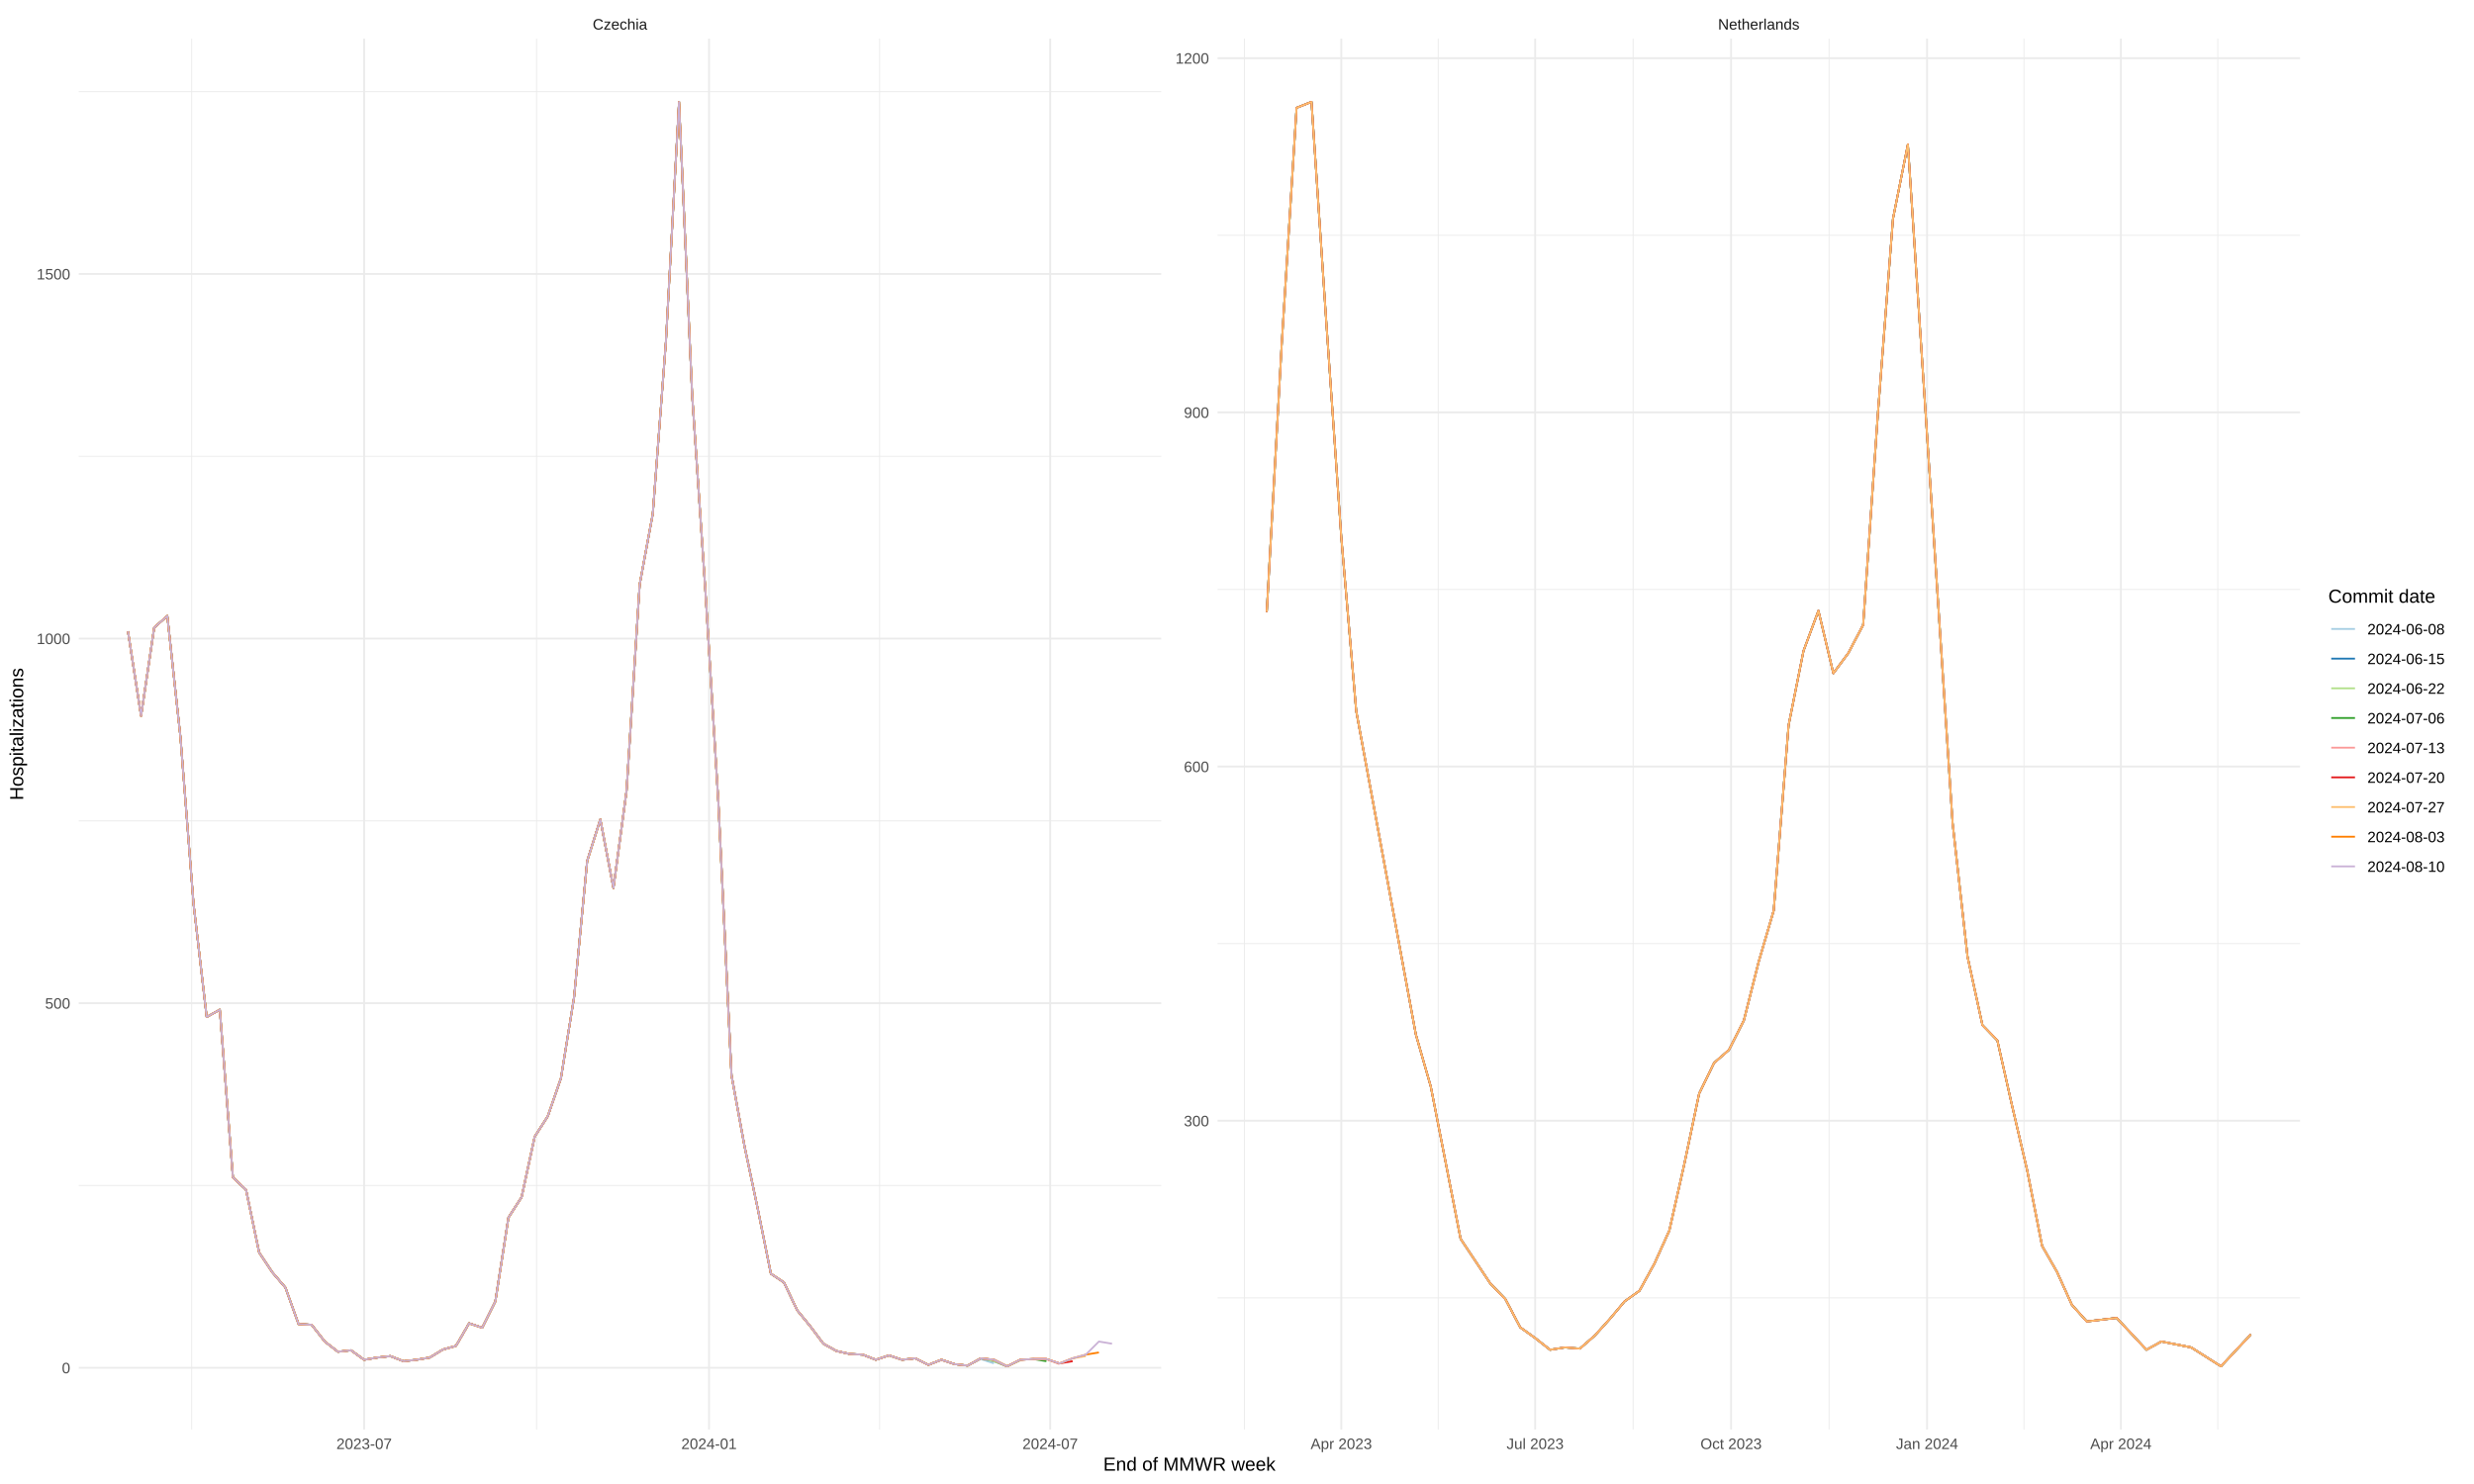
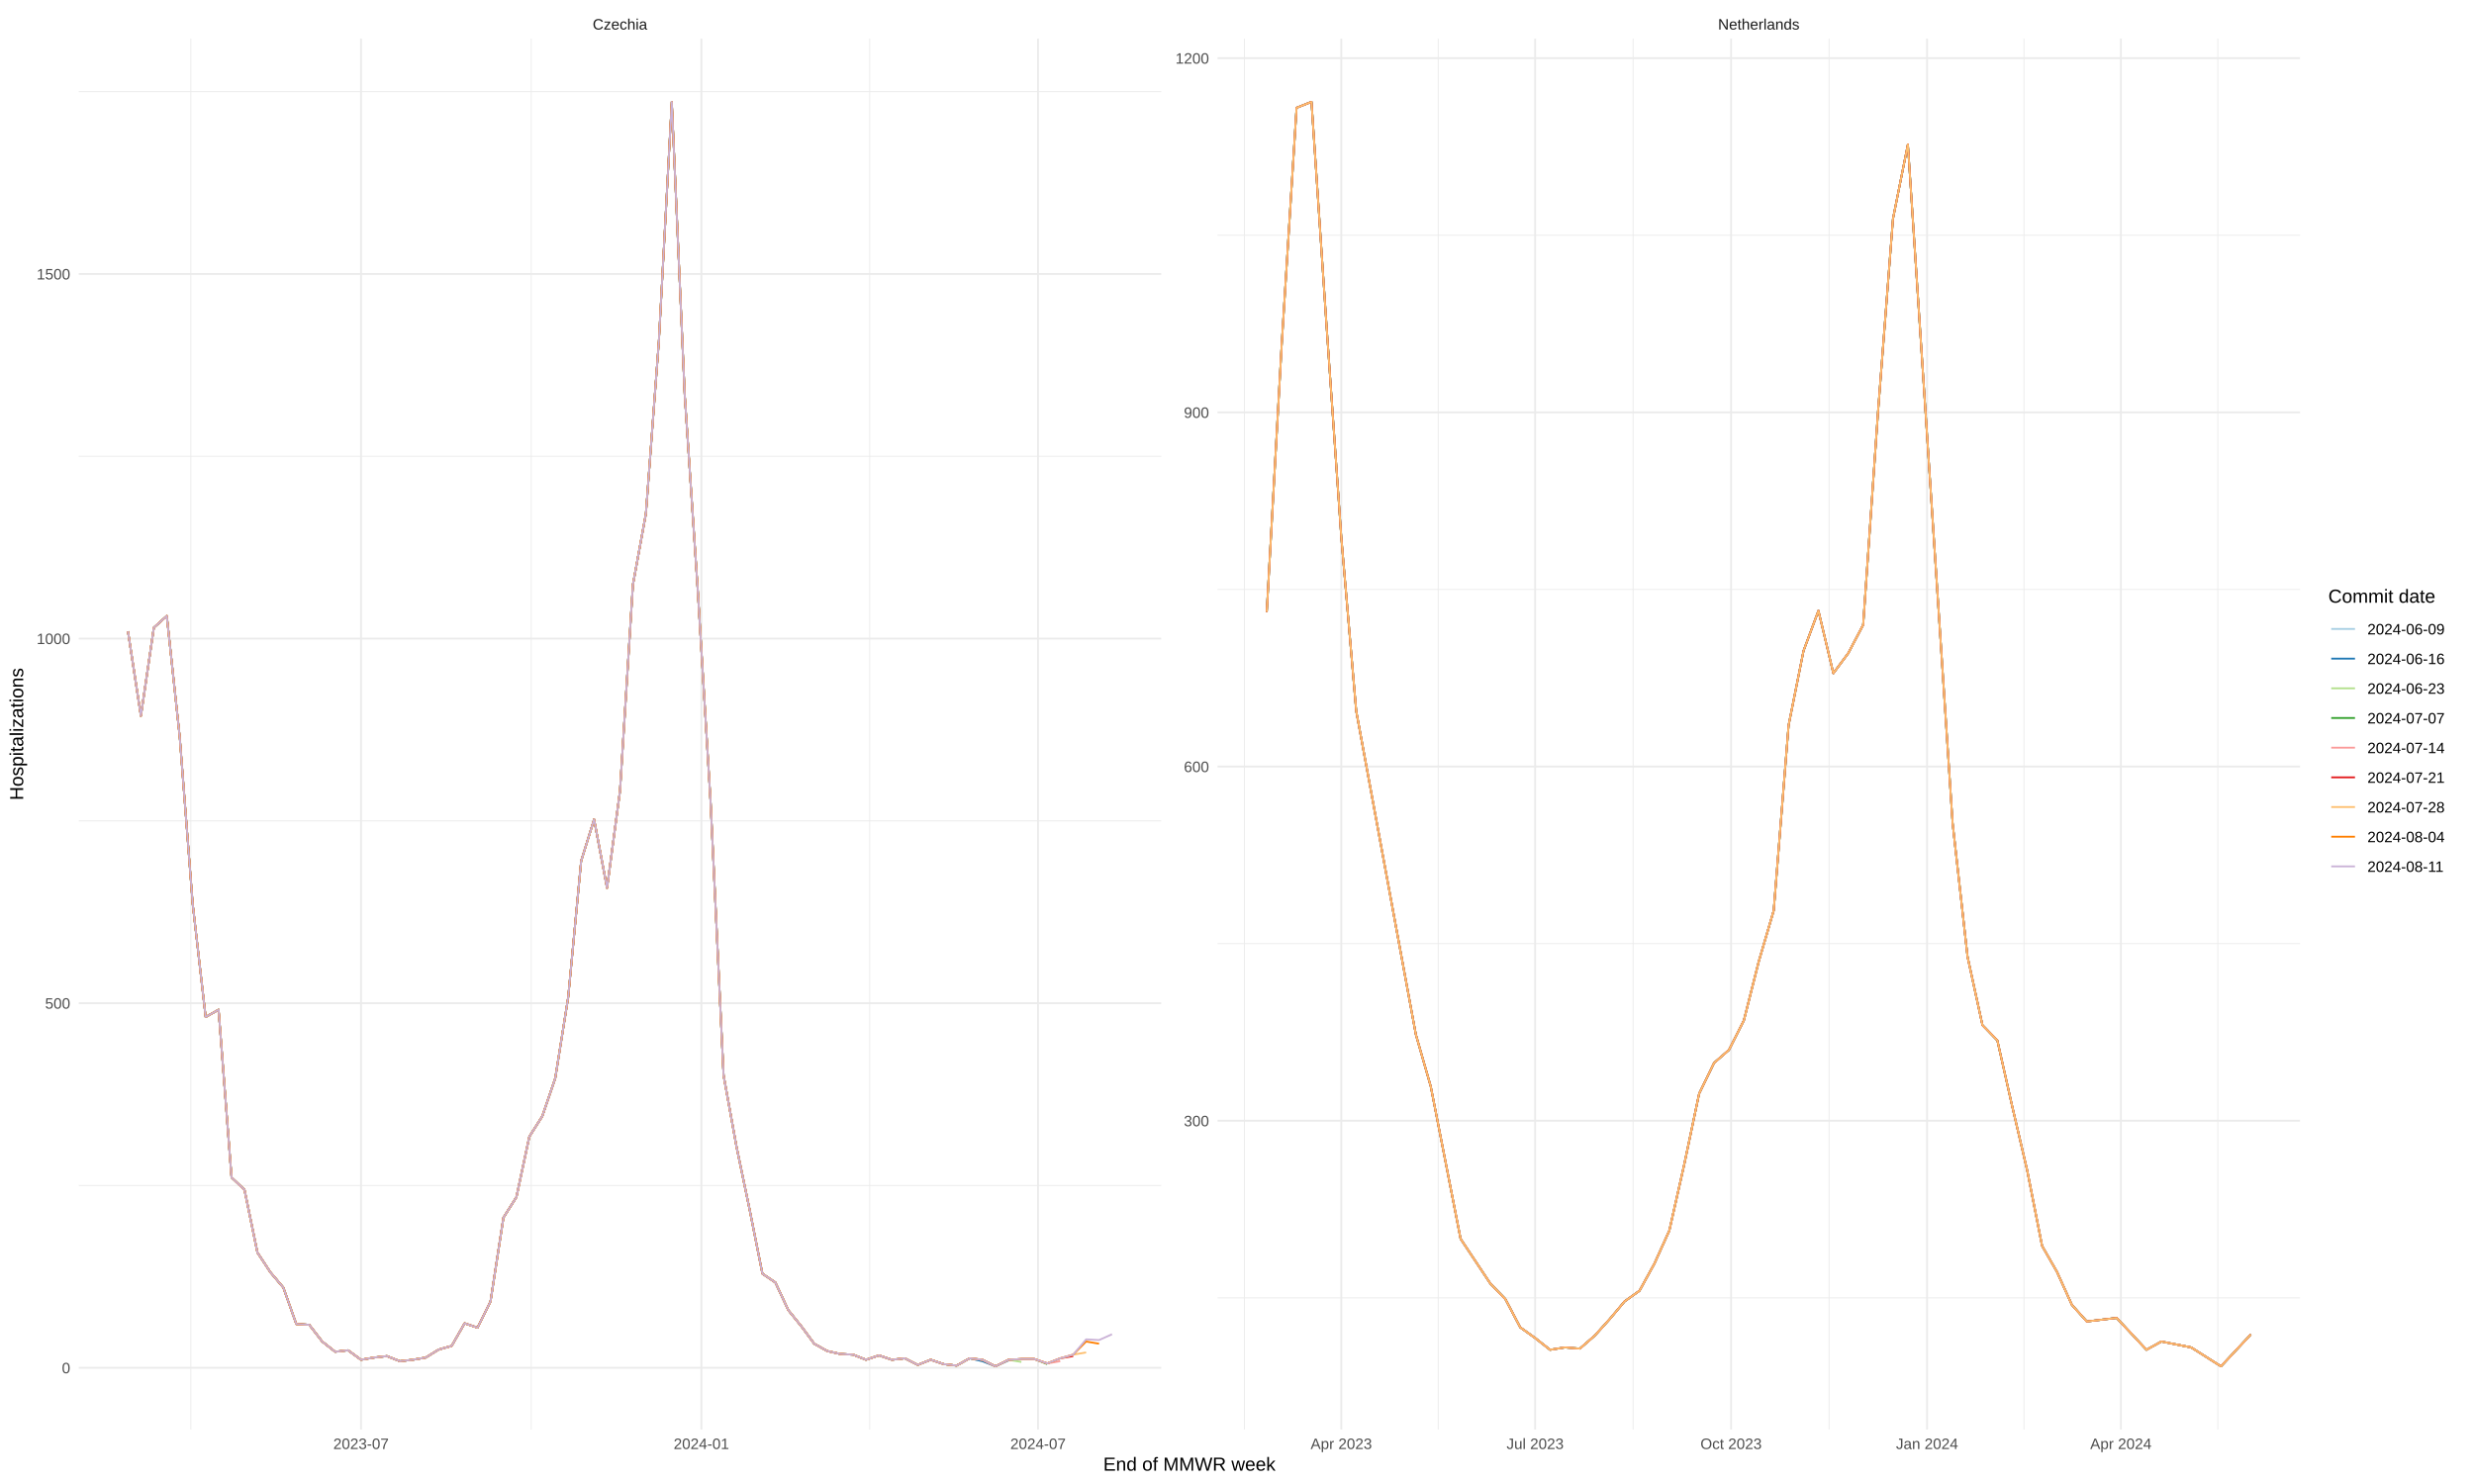
<svg xmlns="http://www.w3.org/2000/svg" class="svglite" width="1440.00pt" height="864.00pt" viewBox="0 0 1440.00 864.00">
  <defs>
    <style type="text/css">
    .svglite line, .svglite polyline, .svglite polygon, .svglite path, .svglite rect, .svglite circle {
      fill: none;
      stroke: #000000;
      stroke-linecap: round;
      stroke-linejoin: round;
      stroke-miterlimit: 10.00;
    }
    .svglite text {
      white-space: pre;
    }
  </style>
  </defs>
  <rect width="100%" height="100%" style="stroke: none; fill: none;" />
  <defs>
    <clipPath id="cpMC4wMHwxNDQwLjAwfDAuMDB8ODY0LjAw">
      <rect x="0.00" y="0.00" width="1440.00" height="864.00" />
    </clipPath>
  </defs>
  <g clip-path="url(#cpMC4wMHwxNDQwLjAwfDAuMDB8ODY0LjAw)">
</g>
  <defs>
    <clipPath id="cpNDUuODR8Njc1Ljg5fDIyLjQ5fDgzMi4yOQ==">
      <rect x="45.84" y="22.49" width="630.06" height="809.80" />
    </clipPath>
  </defs>
  <g clip-path="url(#cpNDUuODR8Njc1Ljg5fDIyLjQ5fDgzMi4yOQ==)">
    <polyline points="45.84,690.19 675.89,690.19 " style="stroke-width: 0.53; stroke: #EBEBEB; stroke-linecap: butt;" />
    <polyline points="45.84,477.92 675.89,477.92 " style="stroke-width: 0.53; stroke: #EBEBEB; stroke-linecap: butt;" />
    <polyline points="45.84,265.64 675.89,265.64 " style="stroke-width: 0.53; stroke: #EBEBEB; stroke-linecap: butt;" />
    <polyline points="45.84,53.36 675.89,53.36 " style="stroke-width: 0.53; stroke: #EBEBEB; stroke-linecap: butt;" />
-     <polyline points="111.57,832.29 111.57,22.49 " style="stroke-width: 0.53; stroke: #EBEBEB; stroke-linecap: butt;" />
-     <polyline points="312.32,832.29 312.32,22.49 " style="stroke-width: 0.53; stroke: #EBEBEB; stroke-linecap: butt;" />
-     <polyline points="511.97,832.29 511.97,22.49 " style="stroke-width: 0.53; stroke: #EBEBEB; stroke-linecap: butt;" />
+     <polyline points="111.08,832.29 111.08,22.49 " style="stroke-width: 0.53; stroke: #EBEBEB; stroke-linecap: butt;" />
+     <polyline points="309.19,832.29 309.19,22.49 " style="stroke-width: 0.53; stroke: #EBEBEB; stroke-linecap: butt;" />
+     <polyline points="506.21,832.29 506.21,22.49 " style="stroke-width: 0.53; stroke: #EBEBEB; stroke-linecap: butt;" />
    <polyline points="45.84,796.33 675.89,796.33 " style="stroke-width: 1.07; stroke: #EBEBEB; stroke-linecap: butt;" />
    <polyline points="45.84,584.06 675.89,584.06 " style="stroke-width: 1.07; stroke: #EBEBEB; stroke-linecap: butt;" />
    <polyline points="45.84,371.78 675.89,371.78 " style="stroke-width: 1.07; stroke: #EBEBEB; stroke-linecap: butt;" />
    <polyline points="45.84,159.50 675.89,159.50 " style="stroke-width: 1.07; stroke: #EBEBEB; stroke-linecap: butt;" />
-     <polyline points="211.94,832.29 211.94,22.49 " style="stroke-width: 1.07; stroke: #EBEBEB; stroke-linecap: butt;" />
-     <polyline points="412.69,832.29 412.69,22.49 " style="stroke-width: 1.07; stroke: #EBEBEB; stroke-linecap: butt;" />
-     <polyline points="611.25,832.29 611.25,22.49 " style="stroke-width: 1.07; stroke: #EBEBEB; stroke-linecap: butt;" />
-     <polyline points="74.48,367.53 82.11,416.78 89.75,365.41 97.39,358.61 105.03,429.09 112.66,526.32 120.30,592.12 127.94,587.88 135.57,685.52 143.21,692.74 150.85,729.25 158.48,740.72 166.12,749.63 173.76,770.86 181.40,771.29 189.03,781.05 196.67,786.99 204.31,786.15 211.94,791.66 219.58,790.39 227.22,789.54 234.86,792.51 242.49,791.66 250.13,790.39 257.77,785.72 265.40,783.60 273.04,770.44 280.68,772.98 288.31,757.70 295.95,708.88 303.59,696.99 311.23,661.75 318.86,649.86 326.50,627.78 334.14,580.66 341.77,501.27 349.41,477.07 357.05,516.97 364.68,460.51 372.32,340.36 379.96,299.18 387.60,198.98 395.23,59.30 402.87,229.97 410.51,342.91 418.14,467.30 425.78,626.09 433.42,667.69 441.06,703.78 448.69,741.57 456.33,746.66 463.97,762.79 471.60,772.13 479.24,782.32 486.88,786.57 494.51,788.27 502.15,788.69 509.79,791.66 517.43,789.12 525.06,791.66 532.70,790.82 540.34,794.64 547.97,791.66 555.61,794.21 563.25,795.06 570.88,791.24 578.52,793.79 " style="stroke-width: 1.07; stroke: #A6CEE3; stroke-linecap: butt;" />
-     <polyline points="74.48,367.53 82.11,416.78 89.75,365.41 97.39,358.61 105.03,429.09 112.66,526.32 120.30,592.12 127.94,587.88 135.57,685.52 143.21,692.74 150.85,729.25 158.48,740.72 166.12,749.63 173.76,770.86 181.40,771.29 189.03,781.05 196.67,786.99 204.31,786.15 211.94,791.66 219.58,790.39 227.22,789.54 234.86,792.51 242.49,791.66 250.13,790.39 257.77,785.72 265.40,783.60 273.04,770.44 280.68,772.98 288.31,757.70 295.95,708.88 303.59,696.99 311.23,661.75 318.86,649.86 326.50,627.78 334.14,580.66 341.77,501.27 349.41,477.07 357.05,516.97 364.68,460.51 372.32,340.36 379.96,299.18 387.60,198.98 395.23,59.30 402.87,229.97 410.51,342.91 418.14,467.30 425.78,626.09 433.42,667.69 441.06,703.78 448.69,741.57 456.33,746.66 463.97,762.79 471.60,772.13 479.24,782.32 486.88,786.57 494.51,788.27 502.15,788.69 509.79,791.66 517.43,789.12 525.06,791.66 532.70,790.82 540.34,794.64 547.97,791.66 555.61,794.21 563.25,795.06 570.88,790.82 578.52,792.51 586.16,795.49 " style="stroke-width: 1.07; stroke: #1F78B4; stroke-linecap: butt;" />
-     <polyline points="74.48,367.53 82.11,416.78 89.75,365.41 97.39,358.61 105.03,429.09 112.66,526.32 120.30,592.12 127.94,587.88 135.57,685.52 143.21,692.74 150.85,729.25 158.48,740.72 166.12,749.63 173.76,770.86 181.40,771.29 189.03,781.05 196.67,786.99 204.31,786.15 211.94,791.66 219.58,790.39 227.22,789.54 234.86,792.51 242.49,791.66 250.13,790.39 257.77,785.72 265.40,783.60 273.04,770.44 280.68,772.98 288.31,757.70 295.95,708.88 303.59,696.99 311.23,661.75 318.86,649.86 326.50,627.78 334.14,580.66 341.77,501.27 349.41,477.07 357.05,516.97 364.68,460.51 372.32,340.36 379.96,299.18 387.60,198.98 395.23,59.30 402.87,229.97 410.51,342.91 418.14,467.30 425.78,626.09 433.42,667.69 441.06,703.78 448.69,741.57 456.33,746.66 463.97,762.79 471.60,772.13 479.24,782.32 486.88,786.57 494.51,788.27 502.15,788.69 509.79,791.66 517.43,789.12 525.06,791.66 532.70,790.82 540.34,794.64 547.97,791.66 555.61,794.21 563.25,795.06 570.88,790.82 578.52,792.51 586.16,795.49 593.80,792.09 " style="stroke-width: 1.07; stroke: #B2DF8A; stroke-linecap: butt;" />
-     <polyline points="74.48,367.53 82.11,416.78 89.75,365.41 97.39,358.61 105.03,429.09 112.66,526.32 120.30,592.12 127.94,587.88 135.57,685.52 143.21,692.74 150.85,729.25 158.48,740.72 166.12,749.63 173.76,770.86 181.40,771.29 189.03,781.05 196.67,786.99 204.31,786.15 211.94,791.66 219.58,790.39 227.22,789.54 234.86,792.51 242.49,791.66 250.13,790.39 257.77,785.72 265.40,783.60 273.04,770.44 280.68,772.98 288.31,757.70 295.95,708.88 303.59,696.99 311.23,661.75 318.86,649.86 326.50,627.78 334.14,580.66 341.77,501.27 349.41,477.07 357.05,516.97 364.68,460.51 372.32,340.36 379.96,299.18 387.60,198.98 395.23,59.30 402.87,229.97 410.51,342.91 418.14,467.30 425.78,626.09 433.42,667.69 441.06,703.78 448.69,741.57 456.33,746.66 463.97,762.79 471.60,772.13 479.24,782.32 486.88,786.57 494.51,788.27 502.15,788.69 509.79,791.66 517.43,789.12 525.06,791.66 532.70,790.82 540.34,794.64 547.97,791.66 555.61,794.21 563.25,795.06 570.88,790.82 578.52,791.66 586.16,795.49 593.80,791.66 601.43,791.24 609.07,792.51 " style="stroke-width: 1.07; stroke: #33A02C; stroke-linecap: butt;" />
-     <polyline points="74.48,367.53 82.11,416.78 89.75,365.41 97.39,358.61 105.03,429.09 112.66,526.32 120.30,592.12 127.94,587.88 135.57,685.52 143.21,692.74 150.85,729.25 158.48,740.72 166.12,749.63 173.76,770.86 181.40,771.29 189.03,781.05 196.67,786.99 204.31,786.15 211.94,791.66 219.58,790.39 227.22,789.54 234.86,792.51 242.49,791.66 250.13,790.39 257.77,785.72 265.40,783.60 273.04,770.44 280.68,772.98 288.31,757.70 295.95,708.88 303.59,696.99 311.23,661.75 318.86,649.86 326.50,627.78 334.14,580.66 341.77,501.27 349.41,477.07 357.05,516.97 364.68,460.51 372.32,340.36 379.96,299.18 387.60,198.98 395.23,59.30 402.87,229.97 410.51,342.91 418.14,467.30 425.78,626.09 433.42,667.69 441.06,703.78 448.69,741.57 456.33,746.66 463.97,762.79 471.60,772.13 479.24,782.32 486.88,786.57 494.51,788.27 502.15,788.69 509.79,791.66 517.43,789.12 525.06,791.66 532.70,790.82 540.34,794.64 547.97,791.66 555.61,794.21 563.25,795.06 570.88,790.82 578.52,791.66 586.16,795.49 593.80,791.66 601.43,791.24 609.07,791.24 616.71,794.21 " style="stroke-width: 1.07; stroke: #FB9A99; stroke-linecap: butt;" />
-     <polyline points="74.48,367.53 82.11,416.78 89.75,365.41 97.39,358.61 105.03,429.09 112.66,526.32 120.30,592.12 127.94,587.88 135.57,685.52 143.21,692.74 150.85,729.25 158.48,740.72 166.12,749.63 173.76,770.86 181.40,771.29 189.03,781.05 196.67,786.99 204.31,786.15 211.94,791.66 219.58,790.39 227.22,789.54 234.86,792.51 242.49,791.66 250.13,790.39 257.77,785.72 265.40,783.60 273.04,770.44 280.68,772.98 288.31,757.70 295.95,708.88 303.59,696.99 311.23,661.75 318.86,649.86 326.50,627.78 334.14,580.66 341.77,501.27 349.41,477.07 357.05,516.97 364.68,460.51 372.32,340.36 379.96,299.18 387.60,198.98 395.23,59.30 402.87,229.97 410.51,342.91 418.14,467.30 425.78,626.09 433.42,667.69 441.06,703.78 448.69,741.57 456.33,746.66 463.97,762.79 471.60,772.13 479.24,782.32 486.88,786.57 494.51,788.27 502.15,788.69 509.79,791.66 517.43,789.12 525.06,791.66 532.70,790.82 540.34,794.64 547.97,791.66 555.61,794.21 563.25,795.06 570.88,790.82 578.52,791.66 586.16,795.49 593.80,791.66 601.43,791.24 609.07,791.24 616.71,793.79 624.34,792.51 " style="stroke-width: 1.07; stroke: #E31A1C; stroke-linecap: butt;" />
-     <polyline points="74.48,367.53 82.11,416.78 89.75,365.41 97.39,358.61 105.03,429.09 112.66,526.32 120.30,592.12 127.94,587.88 135.57,685.52 143.21,692.74 150.85,729.25 158.48,740.72 166.12,749.63 173.76,770.86 181.40,771.29 189.03,781.05 196.67,786.99 204.31,786.15 211.94,791.66 219.58,790.39 227.22,789.54 234.86,792.51 242.49,791.66 250.13,790.39 257.77,785.72 265.40,783.60 273.04,770.44 280.68,772.98 288.31,757.70 295.95,708.88 303.59,696.99 311.23,661.75 318.86,649.86 326.50,627.78 334.14,580.66 341.77,501.27 349.41,477.07 357.05,516.97 364.68,460.51 372.32,340.36 379.96,299.18 387.60,198.98 395.23,59.30 402.87,229.97 410.51,342.91 418.14,467.30 425.78,626.09 433.42,667.69 441.06,703.78 448.69,741.57 456.33,746.66 463.97,762.79 471.60,772.13 479.24,782.32 486.88,786.57 494.51,788.27 502.15,788.69 509.79,791.66 517.43,789.12 525.06,791.66 532.70,790.82 540.34,794.64 547.97,791.66 555.61,794.21 563.25,795.06 570.88,790.82 578.52,791.66 586.16,795.49 593.80,791.66 601.43,791.24 609.07,791.24 616.71,793.79 624.34,790.82 631.98,789.54 " style="stroke-width: 1.07; stroke: #FDBF6F; stroke-linecap: butt;" />
-     <polyline points="74.48,367.53 82.11,416.78 89.75,365.41 97.39,358.61 105.03,429.09 112.66,526.32 120.30,592.12 127.94,587.88 135.57,685.52 143.21,692.74 150.85,729.25 158.48,740.72 166.12,749.63 173.76,770.86 181.40,771.29 189.03,781.05 196.67,786.99 204.31,786.15 211.94,791.66 219.58,790.39 227.22,789.54 234.86,792.51 242.49,791.66 250.13,790.39 257.77,785.72 265.40,783.60 273.04,770.44 280.68,772.98 288.31,757.70 295.95,708.88 303.59,696.99 311.23,661.75 318.86,649.86 326.50,627.78 334.14,580.66 341.77,501.27 349.41,477.07 357.05,516.97 364.68,460.51 372.32,340.36 379.96,299.18 387.60,198.98 395.23,59.30 402.87,229.97 410.51,342.91 418.14,467.30 425.78,626.09 433.42,667.69 441.06,703.78 448.69,741.57 456.33,746.66 463.97,762.79 471.60,772.13 479.24,782.32 486.88,786.57 494.51,788.27 502.15,788.69 509.79,791.66 517.43,789.12 525.06,791.66 532.70,790.82 540.34,794.64 547.97,791.66 555.61,794.21 563.25,795.06 570.88,790.82 578.52,791.66 586.16,795.49 593.80,791.66 601.43,791.24 609.07,791.24 616.71,793.79 624.34,790.82 631.98,788.69 639.62,787.42 " style="stroke-width: 1.07; stroke: #FF7F00; stroke-linecap: butt;" />
-     <polyline points="74.48,367.53 82.11,416.78 89.75,365.41 97.39,358.61 105.03,429.09 112.66,526.32 120.30,592.12 127.94,587.88 135.57,685.52 143.21,692.74 150.85,729.25 158.48,740.72 166.12,749.63 173.76,770.86 181.40,771.29 189.03,781.05 196.67,786.99 204.31,786.15 211.94,791.66 219.58,790.39 227.22,789.54 234.86,792.51 242.49,791.66 250.13,790.39 257.77,785.72 265.40,783.60 273.04,770.44 280.68,772.98 288.31,757.70 295.95,708.88 303.59,696.99 311.23,661.75 318.86,649.86 326.50,627.78 334.14,580.66 341.77,501.27 349.41,477.07 357.05,516.97 364.68,460.51 372.32,340.36 379.96,299.18 387.60,198.98 395.23,59.30 402.87,229.97 410.51,342.91 418.14,467.30 425.78,626.09 433.42,667.69 441.06,703.78 448.69,741.57 456.33,746.66 463.97,762.79 471.60,772.13 479.24,782.32 486.88,786.57 494.51,788.27 502.15,788.69 509.79,791.66 517.43,789.12 525.06,791.66 532.70,790.82 540.34,794.64 547.97,791.66 555.61,794.21 563.25,795.06 570.88,790.82 578.52,791.66 586.16,795.49 593.80,791.66 601.43,791.24 609.07,791.24 616.71,793.79 624.34,790.82 631.98,788.69 639.62,781.05 647.26,782.32 " style="stroke-width: 1.07; stroke: #CAB2D6; stroke-linecap: butt;" />
+     <polyline points="210.14,832.29 210.14,22.49 " style="stroke-width: 1.07; stroke: #EBEBEB; stroke-linecap: butt;" />
+     <polyline points="408.24,832.29 408.24,22.49 " style="stroke-width: 1.07; stroke: #EBEBEB; stroke-linecap: butt;" />
+     <polyline points="604.19,832.29 604.19,22.49 " style="stroke-width: 1.07; stroke: #EBEBEB; stroke-linecap: butt;" />
+     <polyline points="74.48,367.53 82.01,416.78 89.55,365.41 97.09,358.61 104.62,429.09 112.16,526.32 119.70,592.12 127.23,587.88 134.77,685.52 142.31,692.74 149.84,729.25 157.38,740.72 164.92,749.63 172.45,770.86 179.99,771.29 187.53,781.05 195.06,786.99 202.60,786.15 210.14,791.66 217.67,790.39 225.21,789.54 232.75,792.51 240.28,791.66 247.82,790.39 255.35,785.72 262.89,783.60 270.43,770.44 277.96,772.98 285.50,757.70 293.04,708.88 300.57,696.99 308.11,661.75 315.65,649.86 323.18,627.78 330.72,580.66 338.26,501.27 345.79,477.07 353.33,516.97 360.87,460.51 368.40,340.36 375.94,299.18 383.48,198.98 391.01,59.30 398.55,229.97 406.09,342.91 413.62,467.30 421.16,626.09 428.70,667.69 436.23,703.78 443.77,741.57 451.30,746.66 458.84,762.79 466.38,772.13 473.91,782.32 481.45,786.57 488.99,788.27 496.52,788.69 504.06,791.66 511.60,789.12 519.13,791.66 526.67,790.82 534.21,794.64 541.74,791.66 549.28,794.21 556.82,795.06 564.35,790.82 571.89,792.51 579.43,795.49 " style="stroke-width: 1.07; stroke: #A6CEE3; stroke-linecap: butt;" />
+     <polyline points="74.48,367.53 82.01,416.78 89.55,365.41 97.09,358.61 104.62,429.09 112.16,526.32 119.70,592.12 127.23,587.88 134.77,685.52 142.31,692.74 149.84,729.25 157.38,740.72 164.92,749.63 172.45,770.86 179.99,771.29 187.53,781.05 195.06,786.99 202.60,786.15 210.14,791.66 217.67,790.39 225.21,789.54 232.75,792.51 240.28,791.66 247.82,790.39 255.35,785.72 262.89,783.60 270.43,770.44 277.96,772.98 285.50,757.70 293.04,708.88 300.57,696.99 308.11,661.75 315.65,649.86 323.18,627.78 330.72,580.66 338.26,501.27 345.79,477.07 353.33,516.97 360.87,460.51 368.40,340.36 375.94,299.18 383.48,198.98 391.01,59.30 398.55,229.97 406.09,342.91 413.62,467.30 421.16,626.09 428.70,667.69 436.23,703.78 443.77,741.57 451.30,746.66 458.84,762.79 466.38,772.13 473.91,782.32 481.45,786.57 488.99,788.27 496.52,788.69 504.06,791.66 511.60,789.12 519.13,791.66 526.67,790.82 534.21,794.64 541.74,791.66 549.28,794.21 556.82,795.06 564.35,790.82 571.89,792.51 579.43,795.49 586.96,792.09 " style="stroke-width: 1.07; stroke: #1F78B4; stroke-linecap: butt;" />
+     <polyline points="74.48,367.53 82.01,416.78 89.55,365.41 97.09,358.61 104.62,429.09 112.16,526.32 119.70,592.12 127.23,587.88 134.77,685.52 142.31,692.74 149.84,729.25 157.38,740.72 164.92,749.63 172.45,770.86 179.99,771.29 187.53,781.05 195.06,786.99 202.60,786.15 210.14,791.66 217.67,790.39 225.21,789.54 232.75,792.51 240.28,791.66 247.82,790.39 255.35,785.72 262.89,783.60 270.43,770.44 277.96,772.98 285.50,757.70 293.04,708.88 300.57,696.99 308.11,661.75 315.65,649.86 323.18,627.78 330.72,580.66 338.26,501.27 345.79,477.07 353.33,516.97 360.87,460.51 368.40,340.36 375.94,299.18 383.48,198.98 391.01,59.30 398.55,229.97 406.09,342.91 413.62,467.30 421.16,626.09 428.70,667.69 436.23,703.78 443.77,741.57 451.30,746.66 458.84,762.79 466.38,772.13 473.91,782.32 481.45,786.57 488.99,788.27 496.52,788.69 504.06,791.66 511.60,789.12 519.13,791.66 526.67,790.82 534.21,794.64 541.74,791.66 549.28,794.21 556.82,795.06 564.35,790.82 571.89,791.66 579.43,795.49 586.96,791.66 594.50,792.94 " style="stroke-width: 1.07; stroke: #B2DF8A; stroke-linecap: butt;" />
+     <polyline points="74.48,367.53 82.01,416.78 89.55,365.41 97.09,358.61 104.62,429.09 112.16,526.32 119.70,592.12 127.23,587.88 134.77,685.52 142.31,692.74 149.84,729.25 157.38,740.72 164.92,749.63 172.45,770.86 179.99,771.29 187.53,781.05 195.06,786.99 202.60,786.15 210.14,791.66 217.67,790.39 225.21,789.54 232.75,792.51 240.28,791.66 247.82,790.39 255.35,785.72 262.89,783.60 270.43,770.44 277.96,772.98 285.50,757.70 293.04,708.88 300.57,696.99 308.11,661.75 315.65,649.86 323.18,627.78 330.72,580.66 338.26,501.27 345.79,477.07 353.33,516.97 360.87,460.51 368.40,340.36 375.94,299.18 383.48,198.98 391.01,59.30 398.55,229.97 406.09,342.91 413.62,467.30 421.16,626.09 428.70,667.69 436.23,703.78 443.77,741.57 451.30,746.66 458.84,762.79 466.38,772.13 473.91,782.32 481.45,786.57 488.99,788.27 496.52,788.69 504.06,791.66 511.60,789.12 519.13,791.66 526.67,790.82 534.21,794.64 541.74,791.66 549.28,794.21 556.82,795.06 564.35,790.82 571.89,791.66 579.43,795.49 586.96,791.66 594.50,791.24 602.04,791.24 609.57,794.21 " style="stroke-width: 1.07; stroke: #33A02C; stroke-linecap: butt;" />
+     <polyline points="74.48,367.53 82.01,416.78 89.55,365.41 97.09,358.61 104.62,429.09 112.16,526.32 119.70,592.12 127.23,587.88 134.77,685.52 142.31,692.74 149.84,729.25 157.38,740.72 164.92,749.63 172.45,770.86 179.99,771.29 187.53,781.05 195.06,786.99 202.60,786.15 210.14,791.66 217.67,790.39 225.21,789.54 232.75,792.51 240.28,791.66 247.82,790.39 255.35,785.72 262.89,783.60 270.43,770.44 277.96,772.98 285.50,757.70 293.04,708.88 300.57,696.99 308.11,661.75 315.65,649.86 323.18,627.78 330.72,580.66 338.26,501.27 345.79,477.07 353.33,516.97 360.87,460.51 368.40,340.36 375.94,299.18 383.48,198.98 391.01,59.30 398.55,229.97 406.09,342.91 413.62,467.30 421.16,626.09 428.70,667.69 436.23,703.78 443.77,741.57 451.30,746.66 458.84,762.79 466.38,772.13 473.91,782.32 481.45,786.57 488.99,788.27 496.52,788.69 504.06,791.66 511.60,789.12 519.13,791.66 526.67,790.82 534.21,794.64 541.74,791.66 549.28,794.21 556.82,795.06 564.35,790.82 571.89,791.66 579.43,795.49 586.96,791.66 594.50,791.24 602.04,791.24 609.57,793.79 617.11,792.51 " style="stroke-width: 1.07; stroke: #FB9A99; stroke-linecap: butt;" />
+     <polyline points="74.48,367.53 82.01,416.78 89.55,365.41 97.09,358.61 104.62,429.09 112.16,526.32 119.70,592.12 127.23,587.88 134.77,685.52 142.31,692.74 149.84,729.25 157.38,740.72 164.92,749.63 172.45,770.86 179.99,771.29 187.53,781.05 195.06,786.99 202.60,786.15 210.14,791.66 217.67,790.39 225.21,789.54 232.75,792.51 240.28,791.66 247.82,790.39 255.35,785.72 262.89,783.60 270.43,770.44 277.96,772.98 285.50,757.70 293.04,708.88 300.57,696.99 308.11,661.75 315.65,649.86 323.18,627.78 330.72,580.66 338.26,501.27 345.79,477.07 353.33,516.97 360.87,460.51 368.40,340.36 375.94,299.18 383.48,198.98 391.01,59.30 398.55,229.97 406.09,342.91 413.62,467.30 421.16,626.09 428.70,667.69 436.23,703.78 443.77,741.57 451.30,746.66 458.84,762.79 466.38,772.13 473.91,782.32 481.45,786.57 488.99,788.27 496.52,788.69 504.06,791.66 511.60,789.12 519.13,791.66 526.67,790.82 534.21,794.64 541.74,791.66 549.28,794.21 556.82,795.06 564.35,790.82 571.89,791.66 579.43,795.49 586.96,791.66 594.50,791.24 602.04,791.24 609.57,793.79 617.11,790.82 624.65,789.54 " style="stroke-width: 1.07; stroke: #E31A1C; stroke-linecap: butt;" />
+     <polyline points="74.48,367.53 82.01,416.78 89.55,365.41 97.09,358.61 104.62,429.09 112.16,526.32 119.70,592.12 127.23,587.88 134.77,685.52 142.31,692.74 149.84,729.25 157.38,740.72 164.92,749.63 172.45,770.86 179.99,771.29 187.53,781.05 195.06,786.99 202.60,786.15 210.14,791.66 217.67,790.39 225.21,789.54 232.75,792.51 240.28,791.66 247.82,790.39 255.35,785.72 262.89,783.60 270.43,770.44 277.96,772.98 285.50,757.70 293.04,708.88 300.57,696.99 308.11,661.75 315.65,649.86 323.18,627.78 330.72,580.66 338.26,501.27 345.79,477.07 353.33,516.97 360.87,460.51 368.40,340.36 375.94,299.18 383.48,198.98 391.01,59.30 398.55,229.97 406.09,342.91 413.62,467.30 421.16,626.09 428.70,667.69 436.23,703.78 443.77,741.57 451.30,746.66 458.84,762.79 466.38,772.13 473.91,782.32 481.45,786.57 488.99,788.27 496.52,788.69 504.06,791.66 511.60,789.12 519.13,791.66 526.67,790.82 534.21,794.64 541.74,791.66 549.28,794.21 556.82,795.06 564.35,790.82 571.89,791.66 579.43,795.49 586.96,791.66 594.50,791.24 602.04,791.24 609.57,793.79 617.11,790.82 624.65,788.69 632.18,787.42 " style="stroke-width: 1.07; stroke: #FDBF6F; stroke-linecap: butt;" />
+     <polyline points="74.48,367.53 82.01,416.78 89.55,365.41 97.09,358.61 104.62,429.09 112.16,526.32 119.70,592.12 127.23,587.88 134.77,685.52 142.31,692.74 149.84,729.25 157.38,740.72 164.92,749.63 172.45,770.86 179.99,771.29 187.53,781.05 195.06,786.99 202.60,786.15 210.14,791.66 217.67,790.39 225.21,789.54 232.75,792.51 240.28,791.66 247.82,790.39 255.35,785.72 262.89,783.60 270.43,770.44 277.96,772.98 285.50,757.70 293.04,708.88 300.57,696.99 308.11,661.75 315.65,649.86 323.18,627.78 330.72,580.66 338.26,501.27 345.79,477.07 353.33,516.97 360.87,460.51 368.40,340.36 375.94,299.18 383.48,198.98 391.01,59.30 398.55,229.97 406.09,342.91 413.62,467.30 421.16,626.09 428.70,667.69 436.23,703.78 443.77,741.57 451.30,746.66 458.84,762.79 466.38,772.13 473.91,782.32 481.45,786.57 488.99,788.27 496.52,788.69 504.06,791.66 511.60,789.12 519.13,791.66 526.67,790.82 534.21,794.64 541.74,791.66 549.28,794.21 556.82,795.06 564.35,790.82 571.89,791.66 579.43,795.49 586.96,791.66 594.50,791.24 602.04,791.24 609.57,793.79 617.11,790.82 624.65,788.69 632.18,781.05 639.72,782.32 " style="stroke-width: 1.07; stroke: #FF7F00; stroke-linecap: butt;" />
+     <polyline points="74.48,367.53 82.01,416.78 89.55,365.41 97.09,358.61 104.62,429.09 112.16,526.32 119.70,592.12 127.23,587.88 134.77,685.52 142.31,692.74 149.84,729.25 157.38,740.72 164.92,749.63 172.45,770.86 179.99,771.29 187.53,781.05 195.06,786.99 202.60,786.15 210.14,791.66 217.67,790.39 225.21,789.54 232.75,792.51 240.28,791.66 247.82,790.39 255.35,785.72 262.89,783.60 270.43,770.44 277.96,772.98 285.50,757.70 293.04,708.88 300.57,696.99 308.11,661.75 315.65,649.86 323.18,627.78 330.72,580.66 338.26,501.27 345.79,477.07 353.33,516.97 360.87,460.51 368.40,340.36 375.94,299.18 383.48,198.98 391.01,59.30 398.55,229.97 406.09,342.91 413.62,467.30 421.16,626.09 428.70,667.69 436.23,703.78 443.77,741.57 451.30,746.66 458.84,762.79 466.38,772.13 473.91,782.32 481.45,786.57 488.99,788.27 496.52,788.69 504.06,791.66 511.60,789.12 519.13,791.66 526.67,790.82 534.21,794.64 541.74,791.66 549.28,794.21 556.82,795.06 564.35,790.82 571.89,791.66 579.43,795.49 586.96,791.66 594.50,791.24 602.04,791.24 609.57,793.79 617.11,790.82 624.65,788.69 632.18,779.78 639.72,780.20 647.26,776.81 " style="stroke-width: 1.07; stroke: #CAB2D6; stroke-linecap: butt;" />
  </g>
  <g clip-path="url(#cpMC4wMHwxNDQwLjAwfDAuMDB8ODY0LjAw)">
</g>
  <defs>
    <clipPath id="cpNzA4LjY4fDEzMzguNzR8MjIuNDl8ODMyLjI5">
      <rect x="708.68" y="22.49" width="630.06" height="809.80" />
    </clipPath>
  </defs>
  <g clip-path="url(#cpNzA4LjY4fDEzMzguNzR8MjIuNDl8ODMyLjI5)">
    <polyline points="708.68,755.62 1338.74,755.62 " style="stroke-width: 0.53; stroke: #EBEBEB; stroke-linecap: butt;" />
    <polyline points="708.68,549.40 1338.74,549.40 " style="stroke-width: 0.53; stroke: #EBEBEB; stroke-linecap: butt;" />
    <polyline points="708.68,343.19 1338.74,343.19 " style="stroke-width: 0.53; stroke: #EBEBEB; stroke-linecap: butt;" />
    <polyline points="708.68,136.97 1338.74,136.97 " style="stroke-width: 0.53; stroke: #EBEBEB; stroke-linecap: butt;" />
    <polyline points="724.30,832.29 724.30,22.49 " style="stroke-width: 0.53; stroke: #EBEBEB; stroke-linecap: butt;" />
    <polyline points="837.12,832.29 837.12,22.49 " style="stroke-width: 0.53; stroke: #EBEBEB; stroke-linecap: butt;" />
    <polyline points="950.56,832.29 950.56,22.49 " style="stroke-width: 0.53; stroke: #EBEBEB; stroke-linecap: butt;" />
    <polyline points="1064.62,832.29 1064.62,22.49 " style="stroke-width: 0.53; stroke: #EBEBEB; stroke-linecap: butt;" />
    <polyline points="1178.06,832.29 1178.06,22.49 " style="stroke-width: 0.53; stroke: #EBEBEB; stroke-linecap: butt;" />
    <polyline points="1290.88,832.29 1290.88,22.49 " style="stroke-width: 0.53; stroke: #EBEBEB; stroke-linecap: butt;" />
    <polyline points="708.68,652.51 1338.74,652.51 " style="stroke-width: 1.07; stroke: #EBEBEB; stroke-linecap: butt;" />
    <polyline points="708.68,446.30 1338.74,446.30 " style="stroke-width: 1.07; stroke: #EBEBEB; stroke-linecap: butt;" />
    <polyline points="708.68,240.08 1338.74,240.08 " style="stroke-width: 1.07; stroke: #EBEBEB; stroke-linecap: butt;" />
    <polyline points="708.68,33.87 1338.74,33.87 " style="stroke-width: 1.07; stroke: #EBEBEB; stroke-linecap: butt;" />
    <polyline points="780.71,832.29 780.71,22.49 " style="stroke-width: 1.07; stroke: #EBEBEB; stroke-linecap: butt;" />
    <polyline points="893.53,832.29 893.53,22.49 " style="stroke-width: 1.07; stroke: #EBEBEB; stroke-linecap: butt;" />
    <polyline points="1007.59,832.29 1007.59,22.49 " style="stroke-width: 1.07; stroke: #EBEBEB; stroke-linecap: butt;" />
    <polyline points="1121.65,832.29 1121.65,22.49 " style="stroke-width: 1.07; stroke: #EBEBEB; stroke-linecap: butt;" />
    <polyline points="1234.47,832.29 1234.47,22.49 " style="stroke-width: 1.07; stroke: #EBEBEB; stroke-linecap: butt;" />
    <polyline points="737.32,356.25 746.00,200.90 754.68,62.74 763.36,59.30 772.04,188.53 780.71,312.94 789.39,413.99 806.75,508.16 824.11,602.33 832.78,632.58 850.14,721.25 867.50,747.37 876.18,756.30 884.85,772.80 893.53,778.99 902.21,785.86 910.89,784.49 919.57,785.17 928.25,777.61 936.93,767.99 945.60,757.68 954.28,751.49 962.96,735.68 971.64,716.44 980.32,677.94 989.00,636.70 997.67,618.83 1006.35,611.27 1015.03,594.08 1023.71,559.71 1032.39,530.16 1041.07,422.24 1049.75,378.93 1058.42,355.56 1067.10,391.99 1075.78,380.31 1084.46,363.81 1093.14,239.39 1101.82,127.35 1110.49,84.05 1136.53,479.29 1145.21,556.96 1153.89,596.83 1162.57,605.77 1171.24,644.26 1179.92,681.38 1188.60,725.37 1197.28,740.50 1205.96,759.74 1214.64,769.37 1231.99,767.30 1249.35,785.86 1258.03,781.05 1275.39,784.49 1292.74,795.49 1310.10,776.93 " style="stroke-width: 1.07; stroke: #A6CEE3; stroke-linecap: butt;" />
    <polyline points="737.32,356.25 746.00,200.90 754.68,62.74 763.36,59.30 772.04,188.53 780.71,312.94 789.39,413.99 806.75,508.16 824.11,602.33 832.78,632.58 850.14,721.25 867.50,747.37 876.18,756.30 884.85,772.80 893.53,778.99 902.21,785.86 910.89,784.49 919.57,785.17 928.25,777.61 936.93,767.99 945.60,757.68 954.28,751.49 962.96,735.68 971.64,716.44 980.32,677.94 989.00,636.70 997.67,618.83 1006.35,611.27 1015.03,594.08 1023.71,559.71 1032.39,530.16 1041.07,422.24 1049.75,378.93 1058.42,355.56 1067.10,391.99 1075.78,380.31 1084.46,363.81 1093.14,239.39 1101.82,127.35 1110.49,84.05 1136.53,479.29 1145.21,556.96 1153.89,596.83 1162.57,605.77 1171.24,644.26 1179.92,681.38 1188.60,725.37 1197.28,740.50 1205.96,759.74 1214.64,769.37 1231.99,767.30 1249.35,785.86 1258.03,781.05 1275.39,784.49 1292.74,795.49 1310.10,776.93 " style="stroke-width: 1.07; stroke: #1F78B4; stroke-linecap: butt;" />
    <polyline points="737.32,356.25 746.00,200.90 754.68,62.74 763.36,59.30 772.04,188.53 780.71,312.94 789.39,413.99 806.75,508.16 824.11,602.33 832.78,632.58 850.14,721.25 867.50,747.37 876.18,756.30 884.85,772.80 893.53,778.99 902.21,785.86 910.89,784.49 919.57,785.17 928.25,777.61 936.93,767.99 945.60,757.68 954.28,751.49 962.96,735.68 971.64,716.44 980.32,677.94 989.00,636.70 997.67,618.83 1006.35,611.27 1015.03,594.08 1023.71,559.71 1032.39,530.16 1041.07,422.24 1049.75,378.93 1058.42,355.56 1067.10,391.99 1075.78,380.31 1084.46,363.81 1093.14,239.39 1101.82,127.35 1110.49,84.05 1136.53,479.29 1145.21,556.96 1153.89,596.83 1162.57,605.77 1171.24,644.26 1179.92,681.38 1188.60,725.37 1197.28,740.50 1205.96,759.74 1214.64,769.37 1231.99,767.30 1249.35,785.86 1258.03,781.05 1275.39,784.49 1292.74,795.49 1310.10,776.93 " style="stroke-width: 1.07; stroke: #B2DF8A; stroke-linecap: butt;" />
    <polyline points="737.32,356.25 746.00,200.90 754.68,62.74 763.36,59.30 772.04,188.53 780.71,312.94 789.39,413.99 806.75,508.16 824.11,602.33 832.78,632.58 850.14,721.25 867.50,747.37 876.18,756.30 884.85,772.80 893.53,778.99 902.21,785.86 910.89,784.49 919.57,785.17 928.25,777.61 936.93,767.99 945.60,757.68 954.28,751.49 962.96,735.68 971.64,716.44 980.32,677.94 989.00,636.70 997.67,618.83 1006.35,611.27 1015.03,594.08 1023.71,559.71 1032.39,530.16 1041.07,422.24 1049.75,378.93 1058.42,355.56 1067.10,391.99 1075.78,380.31 1084.46,363.81 1093.14,239.39 1101.82,127.35 1110.49,84.05 1136.53,479.29 1145.21,556.96 1153.89,596.83 1162.57,605.77 1171.24,644.26 1179.92,681.38 1188.60,725.37 1197.28,740.50 1205.96,759.74 1214.64,769.37 1231.99,767.30 1249.35,785.86 1258.03,781.05 1275.39,784.49 1292.74,795.49 1310.10,776.93 " style="stroke-width: 1.07; stroke: #33A02C; stroke-linecap: butt;" />
    <polyline points="737.32,356.25 746.00,200.90 754.68,62.74 763.36,59.30 772.04,188.53 780.71,312.94 789.39,413.99 806.75,508.16 824.11,602.33 832.78,632.58 850.14,721.25 867.50,747.37 876.18,756.30 884.85,772.80 893.53,778.99 902.21,785.86 910.89,784.49 919.57,785.17 928.25,777.61 936.93,767.99 945.60,757.68 954.28,751.49 962.96,735.68 971.64,716.44 980.32,677.94 989.00,636.70 997.67,618.83 1006.35,611.27 1015.03,594.08 1023.71,559.71 1032.39,530.16 1041.07,422.24 1049.75,378.93 1058.42,355.56 1067.10,391.99 1075.78,380.31 1084.46,363.81 1093.14,239.39 1101.82,127.35 1110.49,84.05 1136.53,479.29 1145.21,556.96 1153.89,596.83 1162.57,605.77 1171.24,644.26 1179.92,681.38 1188.60,725.37 1197.28,740.50 1205.96,759.74 1214.64,769.37 1231.99,767.30 1249.35,785.86 1258.03,781.05 1275.39,784.49 1292.74,795.49 1310.10,776.93 " style="stroke-width: 1.07; stroke: #FB9A99; stroke-linecap: butt;" />
    <polyline points="737.32,356.25 746.00,200.90 754.68,62.74 763.36,59.30 772.04,188.53 780.71,312.94 789.39,413.99 806.75,508.16 824.11,602.33 832.78,632.58 850.14,721.25 867.50,747.37 876.18,756.30 884.85,772.80 893.53,778.99 902.21,785.86 910.89,784.49 919.57,785.17 928.25,777.61 936.93,767.99 945.60,757.68 954.28,751.49 962.96,735.68 971.64,716.44 980.32,677.94 989.00,636.70 997.67,618.83 1006.35,611.27 1015.03,594.08 1023.71,559.71 1032.39,530.16 1041.07,422.24 1049.75,378.93 1058.42,355.56 1067.10,391.99 1075.78,380.31 1084.46,363.81 1093.14,239.39 1101.82,127.35 1110.49,84.05 1136.53,479.29 1145.21,556.96 1153.89,596.83 1162.57,605.77 1171.24,644.26 1179.92,681.38 1188.60,725.37 1197.28,740.50 1205.96,759.74 1214.64,769.37 1231.99,767.30 1249.35,785.86 1258.03,781.05 1275.39,784.49 1292.74,795.49 1310.10,776.93 " style="stroke-width: 1.07; stroke: #E31A1C; stroke-linecap: butt;" />
    <polyline points="737.32,356.25 746.00,200.90 754.68,62.74 763.36,59.30 772.04,188.53 780.71,312.94 789.39,413.99 806.75,508.16 824.11,602.33 832.78,632.58 850.14,721.25 867.50,747.37 876.18,756.30 884.85,772.80 893.53,778.99 902.21,785.86 910.89,784.49 919.57,785.17 928.25,777.61 936.93,767.99 945.60,757.68 954.28,751.49 962.96,735.68 971.64,716.44 980.32,677.94 989.00,636.70 997.67,618.83 1006.35,611.27 1015.03,594.08 1023.71,559.71 1032.39,530.16 1041.07,422.24 1049.75,378.93 1058.42,355.56 1067.10,391.99 1075.78,380.31 1084.46,363.81 1093.14,239.39 1101.82,127.35 1110.49,84.05 1136.53,479.29 1145.21,556.96 1153.89,596.83 1162.57,605.77 1171.24,644.26 1179.92,681.38 1188.60,725.37 1197.28,740.50 1205.96,759.74 1214.64,769.37 1231.99,767.30 1249.35,785.86 1258.03,781.05 1275.39,784.49 1292.74,795.49 1310.10,776.93 " style="stroke-width: 1.07; stroke: #FDBF6F; stroke-linecap: butt;" />
  </g>
  <g clip-path="url(#cpMC4wMHwxNDQwLjAwfDAuMDB8ODY0LjAw)">
</g>
  <defs>
    <clipPath id="cpNDUuODR8Njc1Ljg5fDUuNDh8MjIuNDk=">
      <rect x="45.84" y="5.48" width="630.06" height="17.01" />
    </clipPath>
  </defs>
  <g clip-path="url(#cpNDUuODR8Njc1Ljg5fDUuNDh8MjIuNDk=)">
    <text x="360.87" y="17.19" text-anchor="middle" style="font-size: 8.80px;fill: #1A1A1A; font-family: &quot;Liberation Sans&quot;;" textLength="34.42px" lengthAdjust="spacingAndGlyphs">Czechia</text>
  </g>
  <g clip-path="url(#cpMC4wMHwxNDQwLjAwfDAuMDB8ODY0LjAw)">
</g>
  <defs>
    <clipPath id="cpNzA4LjY4fDEzMzguNzR8NS40OHwyMi40OQ==">
      <rect x="708.68" y="5.48" width="630.06" height="17.01" />
    </clipPath>
  </defs>
  <g clip-path="url(#cpNzA4LjY4fDEzMzguNzR8NS40OHwyMi40OQ==)">
    <text x="1023.71" y="17.19" text-anchor="middle" style="font-size: 8.80px;fill: #1A1A1A; font-family: &quot;Liberation Sans&quot;;" textLength="53.63px" lengthAdjust="spacingAndGlyphs">Netherlands</text>
  </g>
  <g clip-path="url(#cpMC4wMHwxNDQwLjAwfDAuMDB8ODY0LjAw)">
-     <text x="211.94" y="843.64" text-anchor="middle" style="font-size: 8.80px;fill: #4D4D4D; font-family: &quot;Liberation Sans&quot;;" textLength="36.74px" lengthAdjust="spacingAndGlyphs">2023-07</text>
-     <text x="412.69" y="843.64" text-anchor="middle" style="font-size: 8.80px;fill: #4D4D4D; font-family: &quot;Liberation Sans&quot;;" textLength="36.74px" lengthAdjust="spacingAndGlyphs">2024-01</text>
-     <text x="611.25" y="843.64" text-anchor="middle" style="font-size: 8.80px;fill: #4D4D4D; font-family: &quot;Liberation Sans&quot;;" textLength="36.74px" lengthAdjust="spacingAndGlyphs">2024-07</text>
+     <text x="210.14" y="843.64" text-anchor="middle" style="font-size: 8.80px;fill: #4D4D4D; font-family: &quot;Liberation Sans&quot;;" textLength="36.74px" lengthAdjust="spacingAndGlyphs">2023-07</text>
+     <text x="408.24" y="843.64" text-anchor="middle" style="font-size: 8.80px;fill: #4D4D4D; font-family: &quot;Liberation Sans&quot;;" textLength="36.74px" lengthAdjust="spacingAndGlyphs">2024-01</text>
+     <text x="604.19" y="843.64" text-anchor="middle" style="font-size: 8.80px;fill: #4D4D4D; font-family: &quot;Liberation Sans&quot;;" textLength="36.74px" lengthAdjust="spacingAndGlyphs">2024-07</text>
    <text x="780.71" y="843.64" text-anchor="middle" style="font-size: 8.80px;fill: #4D4D4D; font-family: &quot;Liberation Sans&quot;;" textLength="40.39px" lengthAdjust="spacingAndGlyphs">Apr 2023</text>
    <text x="893.53" y="843.64" text-anchor="middle" style="font-size: 8.80px;fill: #4D4D4D; font-family: &quot;Liberation Sans&quot;;" textLength="35.78px" lengthAdjust="spacingAndGlyphs">Jul 2023</text>
    <text x="1007.59" y="843.64" text-anchor="middle" style="font-size: 8.80px;fill: #4D4D4D; font-family: &quot;Liberation Sans&quot;;" textLength="40.38px" lengthAdjust="spacingAndGlyphs">Oct 2023</text>
    <text x="1121.65" y="843.64" text-anchor="middle" style="font-size: 8.80px;fill: #4D4D4D; font-family: &quot;Liberation Sans&quot;;" textLength="38.73px" lengthAdjust="spacingAndGlyphs">Jan 2024</text>
    <text x="1234.47" y="843.64" text-anchor="middle" style="font-size: 8.80px;fill: #4D4D4D; font-family: &quot;Liberation Sans&quot;;" textLength="40.39px" lengthAdjust="spacingAndGlyphs">Apr 2024</text>
    <text x="703.75" y="655.72" text-anchor="end" style="font-size: 8.80px;fill: #4D4D4D; font-family: &quot;Liberation Sans&quot;;" textLength="16.78px" lengthAdjust="spacingAndGlyphs">300</text>
    <text x="703.75" y="449.50" text-anchor="end" style="font-size: 8.80px;fill: #4D4D4D; font-family: &quot;Liberation Sans&quot;;" textLength="16.78px" lengthAdjust="spacingAndGlyphs">600</text>
    <text x="703.75" y="243.29" text-anchor="end" style="font-size: 8.80px;fill: #4D4D4D; font-family: &quot;Liberation Sans&quot;;" textLength="16.78px" lengthAdjust="spacingAndGlyphs">900</text>
    <text x="703.75" y="37.07" text-anchor="end" style="font-size: 8.80px;fill: #4D4D4D; font-family: &quot;Liberation Sans&quot;;" textLength="22.38px" lengthAdjust="spacingAndGlyphs">1200</text>
    <text x="40.91" y="799.54" text-anchor="end" style="font-size: 8.80px;fill: #4D4D4D; font-family: &quot;Liberation Sans&quot;;" textLength="5.59px" lengthAdjust="spacingAndGlyphs">0</text>
    <text x="40.91" y="587.26" text-anchor="end" style="font-size: 8.80px;fill: #4D4D4D; font-family: &quot;Liberation Sans&quot;;" textLength="16.78px" lengthAdjust="spacingAndGlyphs">500</text>
    <text x="40.91" y="374.98" text-anchor="end" style="font-size: 8.80px;fill: #4D4D4D; font-family: &quot;Liberation Sans&quot;;" textLength="22.38px" lengthAdjust="spacingAndGlyphs">1000</text>
    <text x="40.91" y="162.70" text-anchor="end" style="font-size: 8.80px;fill: #4D4D4D; font-family: &quot;Liberation Sans&quot;;" textLength="22.38px" lengthAdjust="spacingAndGlyphs">1500</text>
    <text x="692.29" y="856.23" text-anchor="middle" style="font-size: 11.00px; font-family: &quot;Liberation Sans&quot;;" textLength="108.42px" lengthAdjust="spacingAndGlyphs">End of MMWR week</text>
    <text transform="translate(13.50,427.39) rotate(-90)" text-anchor="middle" style="font-size: 11.00px; font-family: &quot;Liberation Sans&quot;;" textLength="87.27px" lengthAdjust="spacingAndGlyphs">Hospitalizations</text>
    <text x="1355.18" y="350.90" style="font-size: 11.00px; font-family: &quot;Liberation Sans&quot;;" textLength="71.52px" lengthAdjust="spacingAndGlyphs">Commit date</text>
    <line x1="1356.90" y1="366.17" x2="1370.73" y2="366.17" style="stroke-width: 1.07; stroke: #A6CEE3; stroke-linecap: butt;" />
    <line x1="1356.90" y1="383.45" x2="1370.73" y2="383.45" style="stroke-width: 1.07; stroke: #1F78B4; stroke-linecap: butt;" />
    <line x1="1356.90" y1="400.73" x2="1370.73" y2="400.73" style="stroke-width: 1.07; stroke: #B2DF8A; stroke-linecap: butt;" />
    <line x1="1356.90" y1="418.01" x2="1370.73" y2="418.01" style="stroke-width: 1.07; stroke: #33A02C; stroke-linecap: butt;" />
    <line x1="1356.90" y1="435.29" x2="1370.73" y2="435.29" style="stroke-width: 1.07; stroke: #FB9A99; stroke-linecap: butt;" />
    <line x1="1356.90" y1="452.57" x2="1370.73" y2="452.57" style="stroke-width: 1.07; stroke: #E31A1C; stroke-linecap: butt;" />
    <line x1="1356.90" y1="469.85" x2="1370.73" y2="469.85" style="stroke-width: 1.07; stroke: #FDBF6F; stroke-linecap: butt;" />
    <line x1="1356.90" y1="487.13" x2="1370.73" y2="487.13" style="stroke-width: 1.07; stroke: #FF7F00; stroke-linecap: butt;" />
    <line x1="1356.90" y1="504.41" x2="1370.73" y2="504.41" style="stroke-width: 1.07; stroke: #CAB2D6; stroke-linecap: butt;" />
-     <text x="1377.94" y="369.38" style="font-size: 8.80px; font-family: &quot;Liberation Sans&quot;;" textLength="51.11px" lengthAdjust="spacingAndGlyphs">2024-06-08</text>
-     <text x="1377.94" y="386.66" style="font-size: 8.80px; font-family: &quot;Liberation Sans&quot;;" textLength="51.11px" lengthAdjust="spacingAndGlyphs">2024-06-15</text>
-     <text x="1377.94" y="403.94" style="font-size: 8.80px; font-family: &quot;Liberation Sans&quot;;" textLength="51.11px" lengthAdjust="spacingAndGlyphs">2024-06-22</text>
-     <text x="1377.94" y="421.22" style="font-size: 8.80px; font-family: &quot;Liberation Sans&quot;;" textLength="51.11px" lengthAdjust="spacingAndGlyphs">2024-07-06</text>
-     <text x="1377.94" y="438.50" style="font-size: 8.80px; font-family: &quot;Liberation Sans&quot;;" textLength="51.11px" lengthAdjust="spacingAndGlyphs">2024-07-13</text>
-     <text x="1377.94" y="455.78" style="font-size: 8.80px; font-family: &quot;Liberation Sans&quot;;" textLength="51.11px" lengthAdjust="spacingAndGlyphs">2024-07-20</text>
-     <text x="1377.94" y="473.06" style="font-size: 8.80px; font-family: &quot;Liberation Sans&quot;;" textLength="51.11px" lengthAdjust="spacingAndGlyphs">2024-07-27</text>
-     <text x="1377.94" y="490.34" style="font-size: 8.80px; font-family: &quot;Liberation Sans&quot;;" textLength="51.11px" lengthAdjust="spacingAndGlyphs">2024-08-03</text>
-     <text x="1377.94" y="507.62" style="font-size: 8.80px; font-family: &quot;Liberation Sans&quot;;" textLength="51.11px" lengthAdjust="spacingAndGlyphs">2024-08-10</text>
+     <text x="1377.94" y="369.38" style="font-size: 8.80px; font-family: &quot;Liberation Sans&quot;;" textLength="51.11px" lengthAdjust="spacingAndGlyphs">2024-06-09</text>
+     <text x="1377.94" y="386.66" style="font-size: 8.80px; font-family: &quot;Liberation Sans&quot;;" textLength="51.11px" lengthAdjust="spacingAndGlyphs">2024-06-16</text>
+     <text x="1377.94" y="403.94" style="font-size: 8.80px; font-family: &quot;Liberation Sans&quot;;" textLength="51.11px" lengthAdjust="spacingAndGlyphs">2024-06-23</text>
+     <text x="1377.94" y="421.22" style="font-size: 8.80px; font-family: &quot;Liberation Sans&quot;;" textLength="51.11px" lengthAdjust="spacingAndGlyphs">2024-07-07</text>
+     <text x="1377.94" y="438.50" style="font-size: 8.80px; font-family: &quot;Liberation Sans&quot;;" textLength="51.11px" lengthAdjust="spacingAndGlyphs">2024-07-14</text>
+     <text x="1377.94" y="455.78" style="font-size: 8.80px; font-family: &quot;Liberation Sans&quot;;" textLength="51.11px" lengthAdjust="spacingAndGlyphs">2024-07-21</text>
+     <text x="1377.94" y="473.06" style="font-size: 8.80px; font-family: &quot;Liberation Sans&quot;;" textLength="51.11px" lengthAdjust="spacingAndGlyphs">2024-07-28</text>
+     <text x="1377.94" y="490.34" style="font-size: 8.80px; font-family: &quot;Liberation Sans&quot;;" textLength="51.11px" lengthAdjust="spacingAndGlyphs">2024-08-04</text>
+     <text x="1377.94" y="507.62" style="font-size: 8.80px; font-family: &quot;Liberation Sans&quot;;" textLength="51.11px" lengthAdjust="spacingAndGlyphs">2024-08-11</text>
  </g>
</svg>
